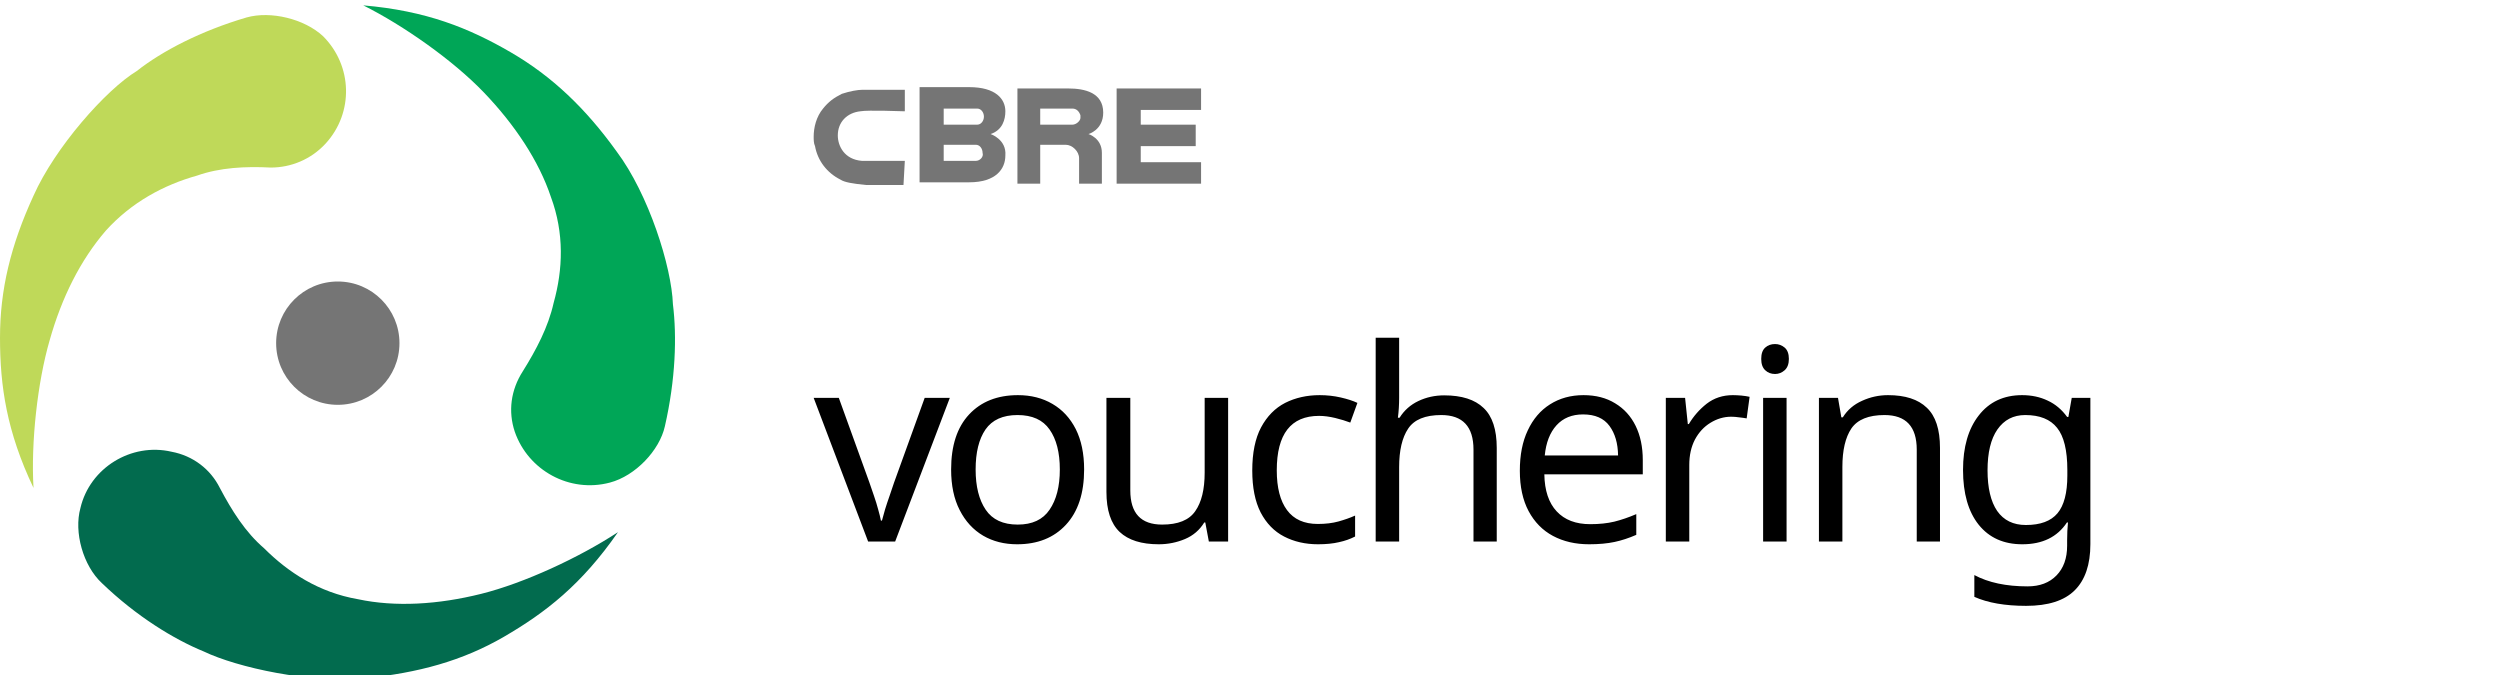
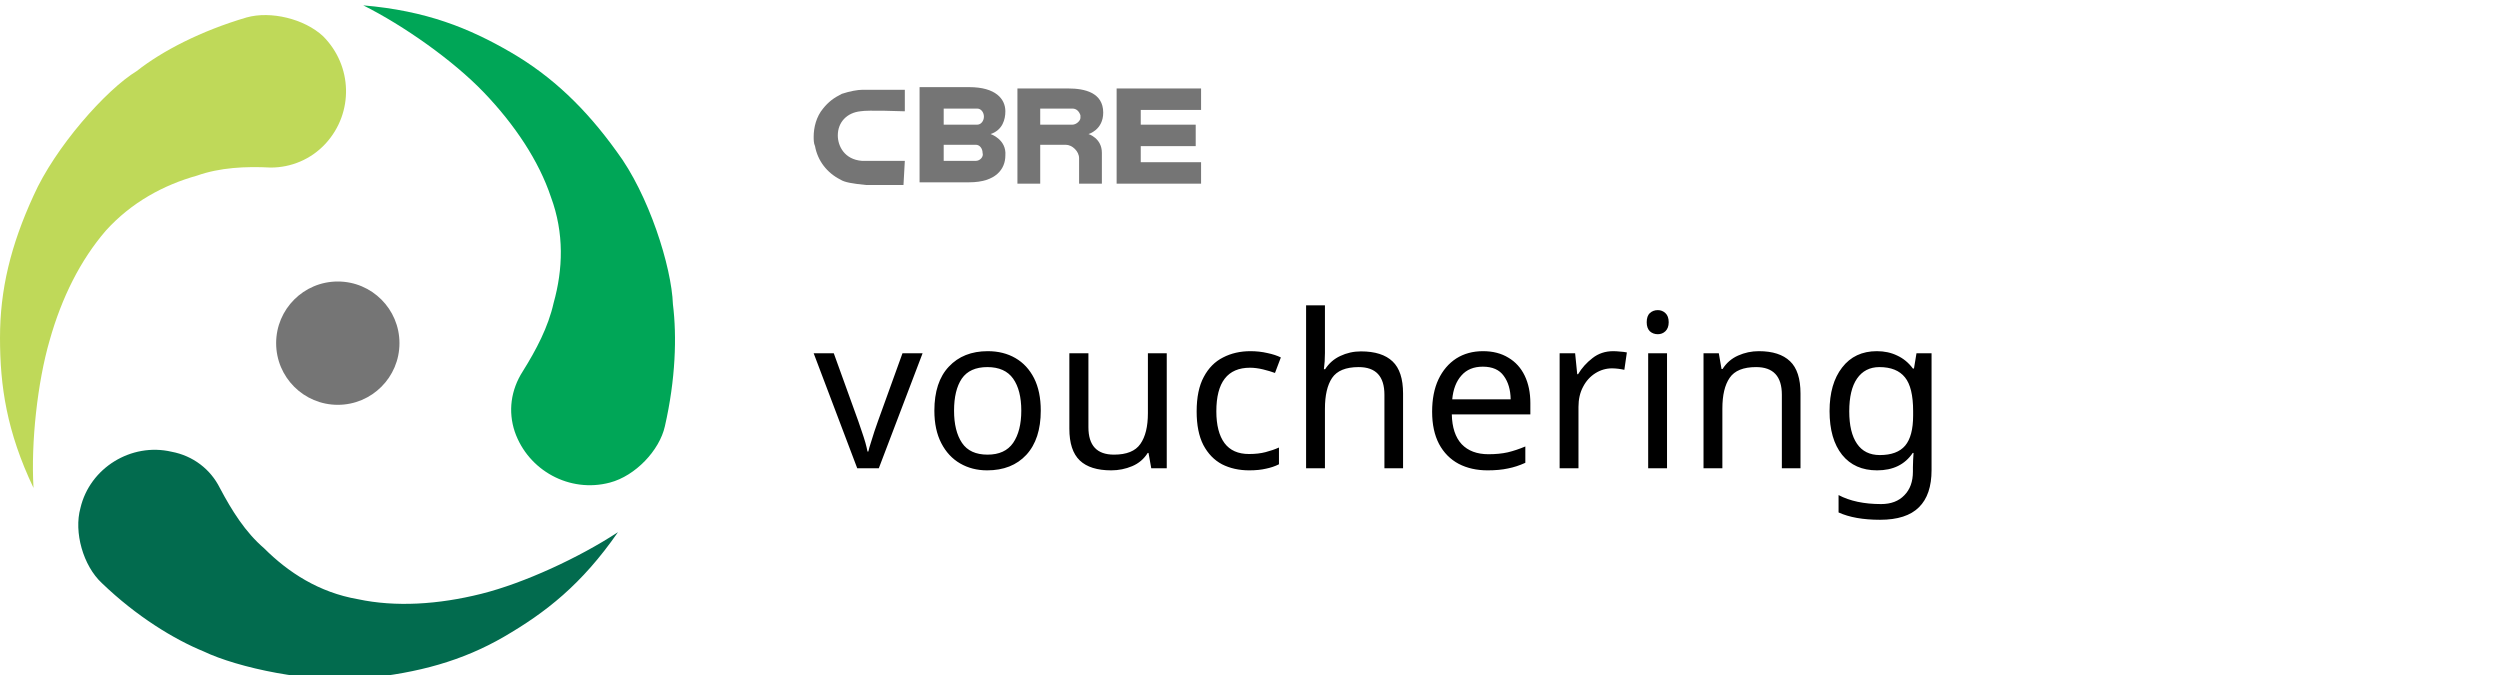
<svg xmlns="http://www.w3.org/2000/svg" version="1.1" id="Layer_1" x="0px" y="0px" viewBox="0 0 186.5 50.3" style="enable-background:new 0 0 186.5 50.3;" xml:space="preserve">
  <style type="text/css">
	.st0{fill:#757575;}
	.st1{fill:#BFD959;}
	.st2{fill:#026B4E;}
	.st3{fill:#00A657;}
	.st4{font-family:'LemonMilk';}
- 	.st5{font-size:20px;}
- 	.st6{letter-spacing:-1;}
+ 	.st5{font-size:16px;}
</style>
  <g>
    <g>
      <path class="st0" d="M73.9,10C74.8,9.7,75,8.9,75,8.3c0-0.9-0.7-1.8-2.7-1.8h-3.7c0,0,0,6.9,0,7.1c0.2,0,3.7,0,3.7,0    c2,0,2.7-1,2.7-2C75.1,10.4,73.9,10,73.9,10z M70.4,8.1h2.5l0,0l0,0c0.3,0,0.5,0.3,0.5,0.6s-0.2,0.6-0.5,0.6h-2.5V8.1z M72.8,12    h-2.4v-1.2h2.4l0,0l0,0c0.3,0,0.5,0.3,0.5,0.6C73.4,11.7,73.1,12,72.8,12z" />
    </g>
    <path class="st0" d="M83.3,6.6h6.3v1.6h-4.5v1.1h4.1v1.6h-4.1v1.2h4.5v1.6c0,0-6,0-6.3,0C83.3,13.5,83.3,6.6,83.3,6.6z" />
    <path class="st0" d="M79.7,6.6h-3.8v7.1c0,0,1.6,0,1.7,0c0-0.2,0-2.9,0-2.9h1.9c0.5,0,1,0.5,1,1v1.9h1.7v-2.3c0-1.1-1-1.4-1-1.4   s1.1-0.3,1.1-1.6C82.3,6.9,80.9,6.6,79.7,6.6z M80.6,8.8c0,0.2-0.3,0.5-0.6,0.5h-2.4V8.1H80c0.3,0,0.5,0.2,0.6,0.5V8.8z" />
    <path class="st0" d="M67.5,12c0,0-2.4,0-3.2,0c-1.3-0.1-1.8-1.1-1.8-1.9c0-1,0.7-1.7,1.7-1.8c0.5-0.1,3.2,0,3.2,0h0.1V6.7h-0.1   h-3.1c-0.3,0-0.9,0.1-1.5,0.3c-0.6,0.3-1,0.6-1.4,1.1c-0.5,0.6-0.7,1.4-0.7,2.1c0,0.2,0,0.5,0.1,0.7c0.2,1.1,0.9,2,1.9,2.5   c0.3,0.2,0.9,0.3,1.9,0.4h0.6h2.1h0.1L67.5,12L67.5,12z" />
  </g>
  <g>
    <path class="st1" d="M24.3,10.7c-1.1,1.2-2.6,1.8-4.1,1.8c-1.9-0.1-3.8,0-5.5,0.6c-2.5,0.7-4.9,2-6.8,4.1c-1.9,2.2-3.3,5-4.2,8.2   c-0.9,3.1-1.4,7.6-1.2,11C0.5,32.2,0,28.8,0,25.2s0.8-6.9,2.5-10.6c1.6-3.6,5.4-7.9,7.7-9.3c1.9-1.5,4.8-3,8.2-4   c1.8-0.5,4.3,0.1,5.7,1.4l0,0C26.3,4.9,26.4,8.4,24.3,10.7L24.3,10.7z" />
    <path class="st2" d="M12.8,33.7c1.6,0.3,2.9,1.3,3.6,2.7c0.9,1.7,1.9,3.3,3.3,4.5c1.8,1.8,4.1,3.3,7,3.8c2.8,0.6,6,0.4,9.2-0.4   c3.2-0.8,7.3-2.7,10.2-4.6c-2.7,3.9-5.4,6-8.5,7.8s-6.4,2.7-10.4,3.1c-4,0.4-9.5-0.8-12-2c-2.2-0.9-5-2.6-7.6-5.1   c-1.4-1.3-2.1-3.8-1.6-5.6l0,0C6.7,34.9,9.8,33,12.8,33.7L12.8,33.7z" />
    <path class="st3" d="M38.4,32.2c-0.5-1.5-0.3-3.1,0.6-4.5c1-1.6,1.9-3.3,2.3-5.1c0.7-2.5,0.8-5.2-0.2-7.9c-0.9-2.7-2.7-5.4-5-7.8   s-6-5-9-6.5c4.7,0.4,7.9,1.7,11,3.5s5.6,4.2,7.9,7.4c2.4,3.2,4.1,8.6,4.2,11.4c0.3,2.4,0.2,5.6-0.6,9.1c-0.4,1.8-2.2,3.7-4.1,4.2   l0,0C42.5,36.8,39.4,35.1,38.4,32.2L38.4,32.2z" />
    <circle class="st0" cx="25.2" cy="25.6" r="4.6" />
  </g>
-   <text transform="matrix(1 0 0 1 60.7 40.3997)" class="st4 st5 st6">vouchering</text>
+   <text transform="matrix(1 0 0 1 60.6998 34.9319)" class="st4 st5">vouchering</text>
</svg>
